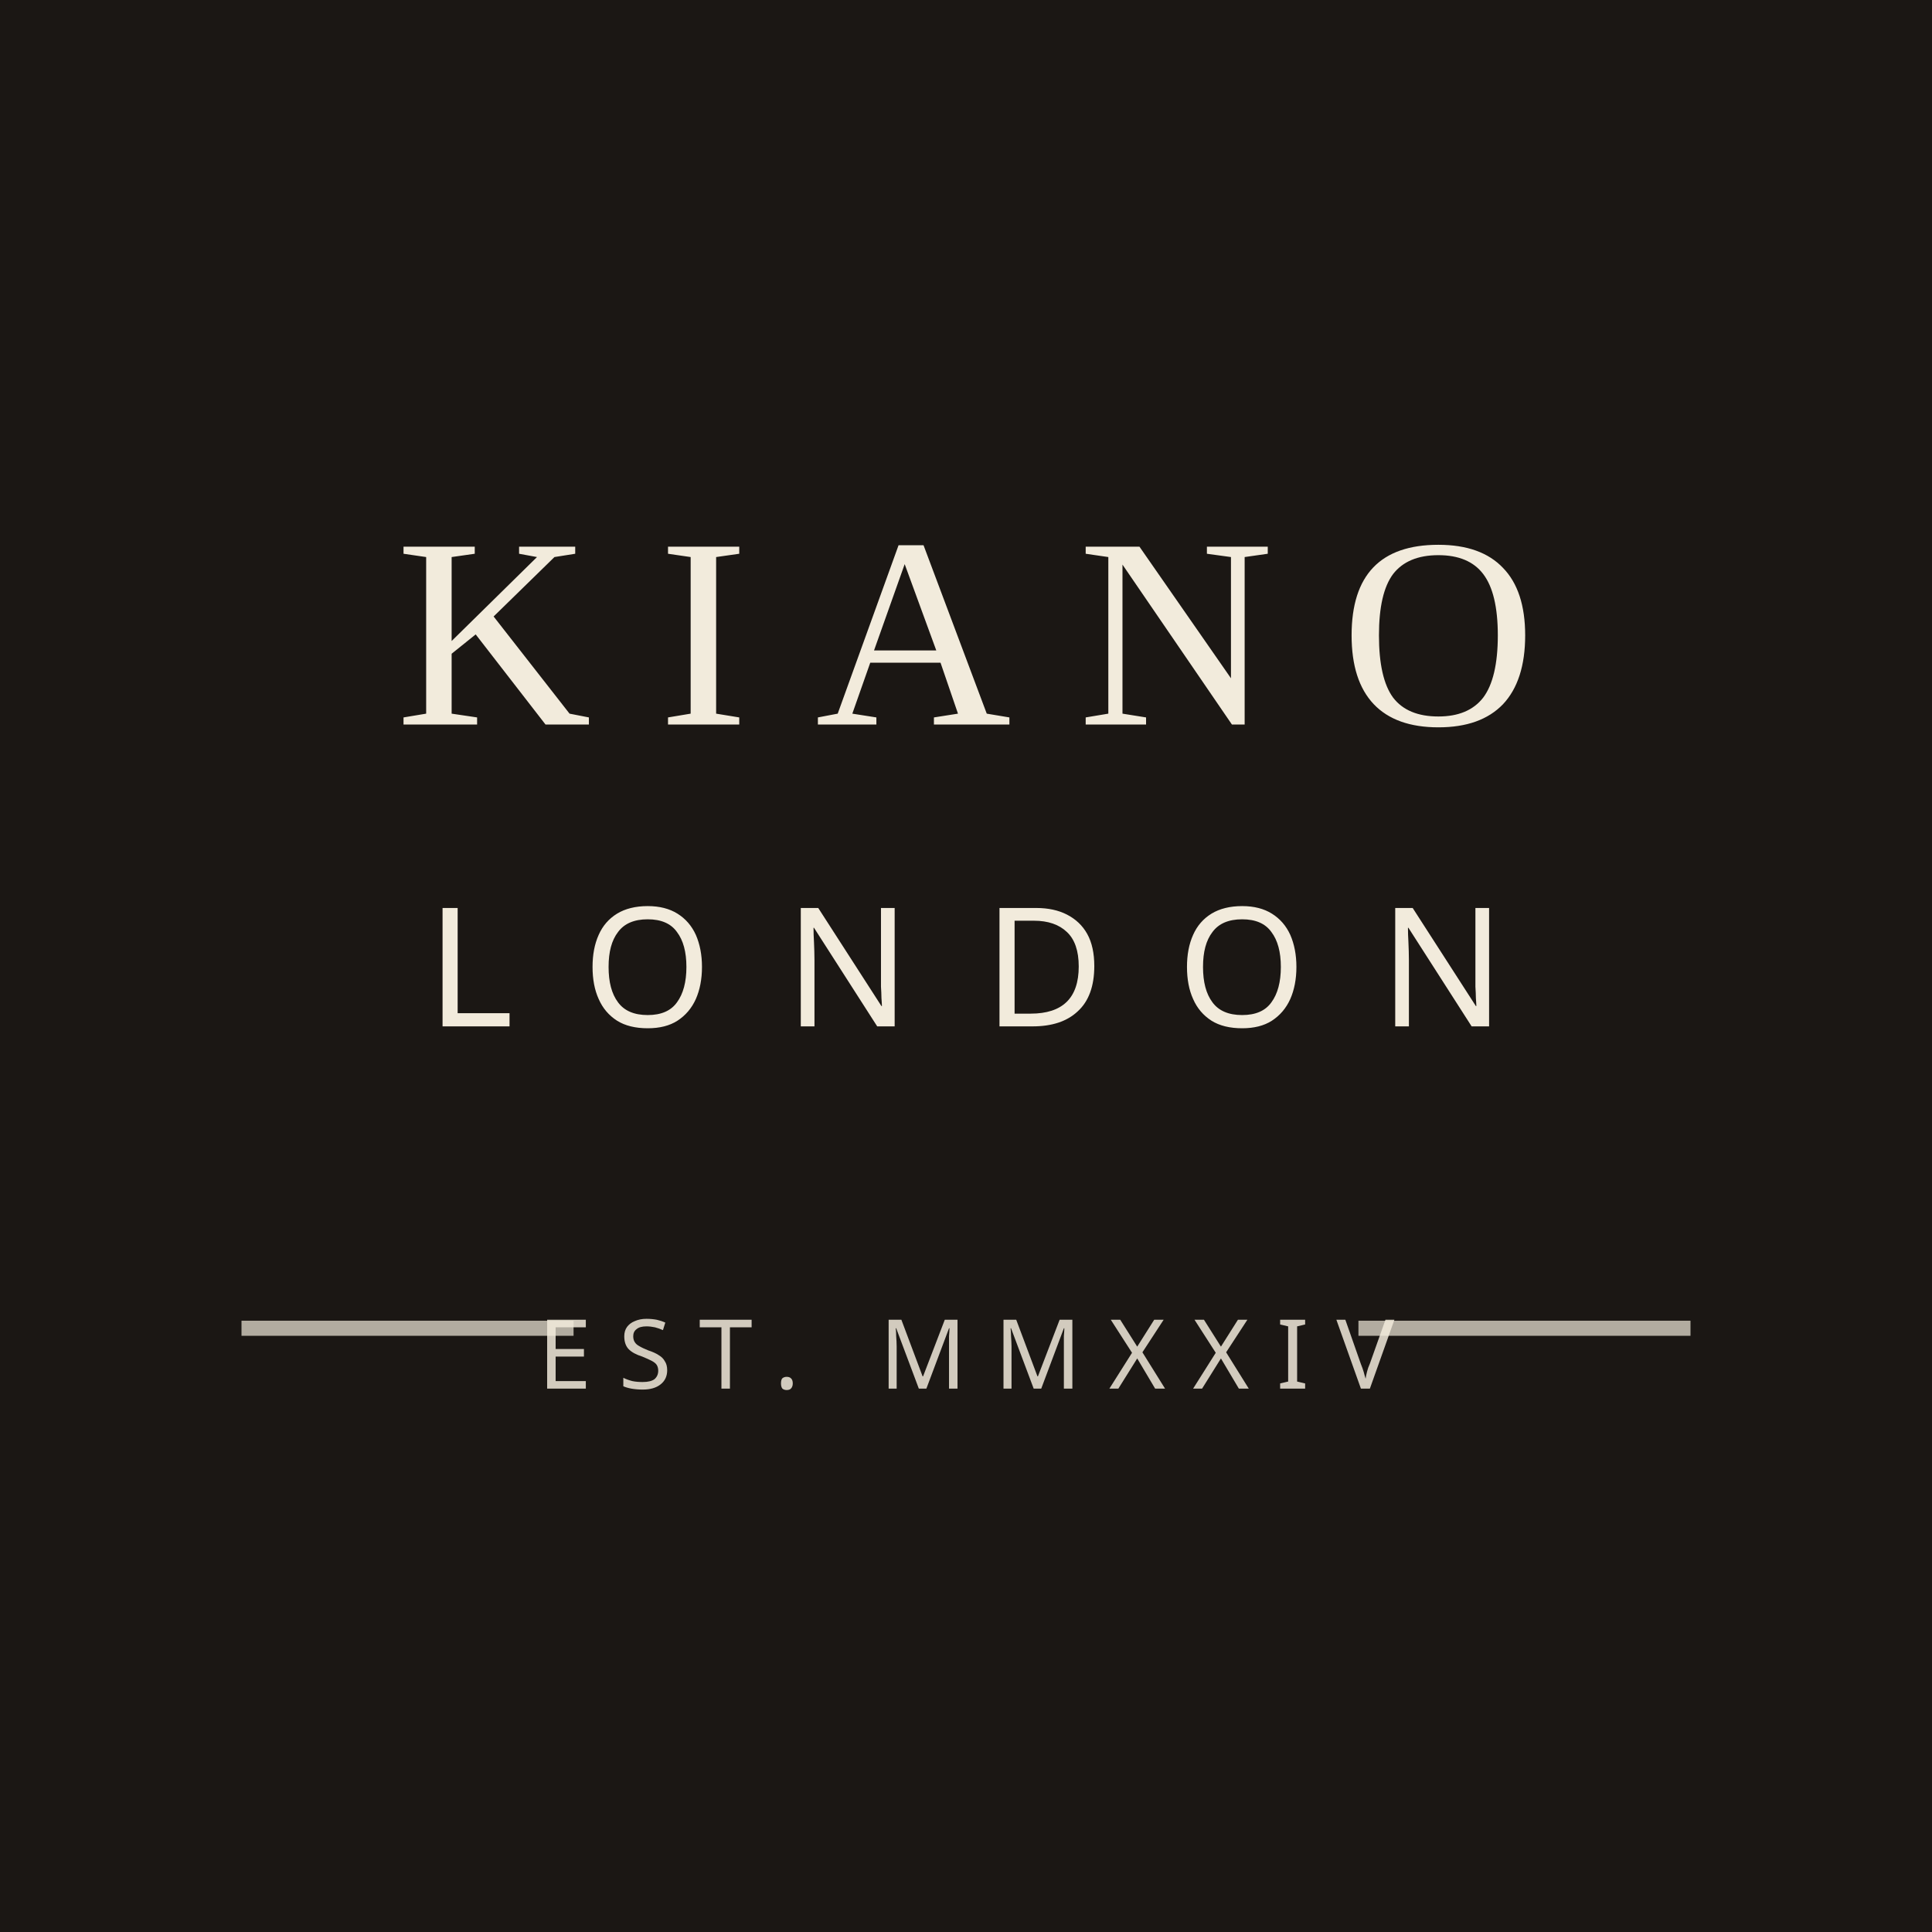
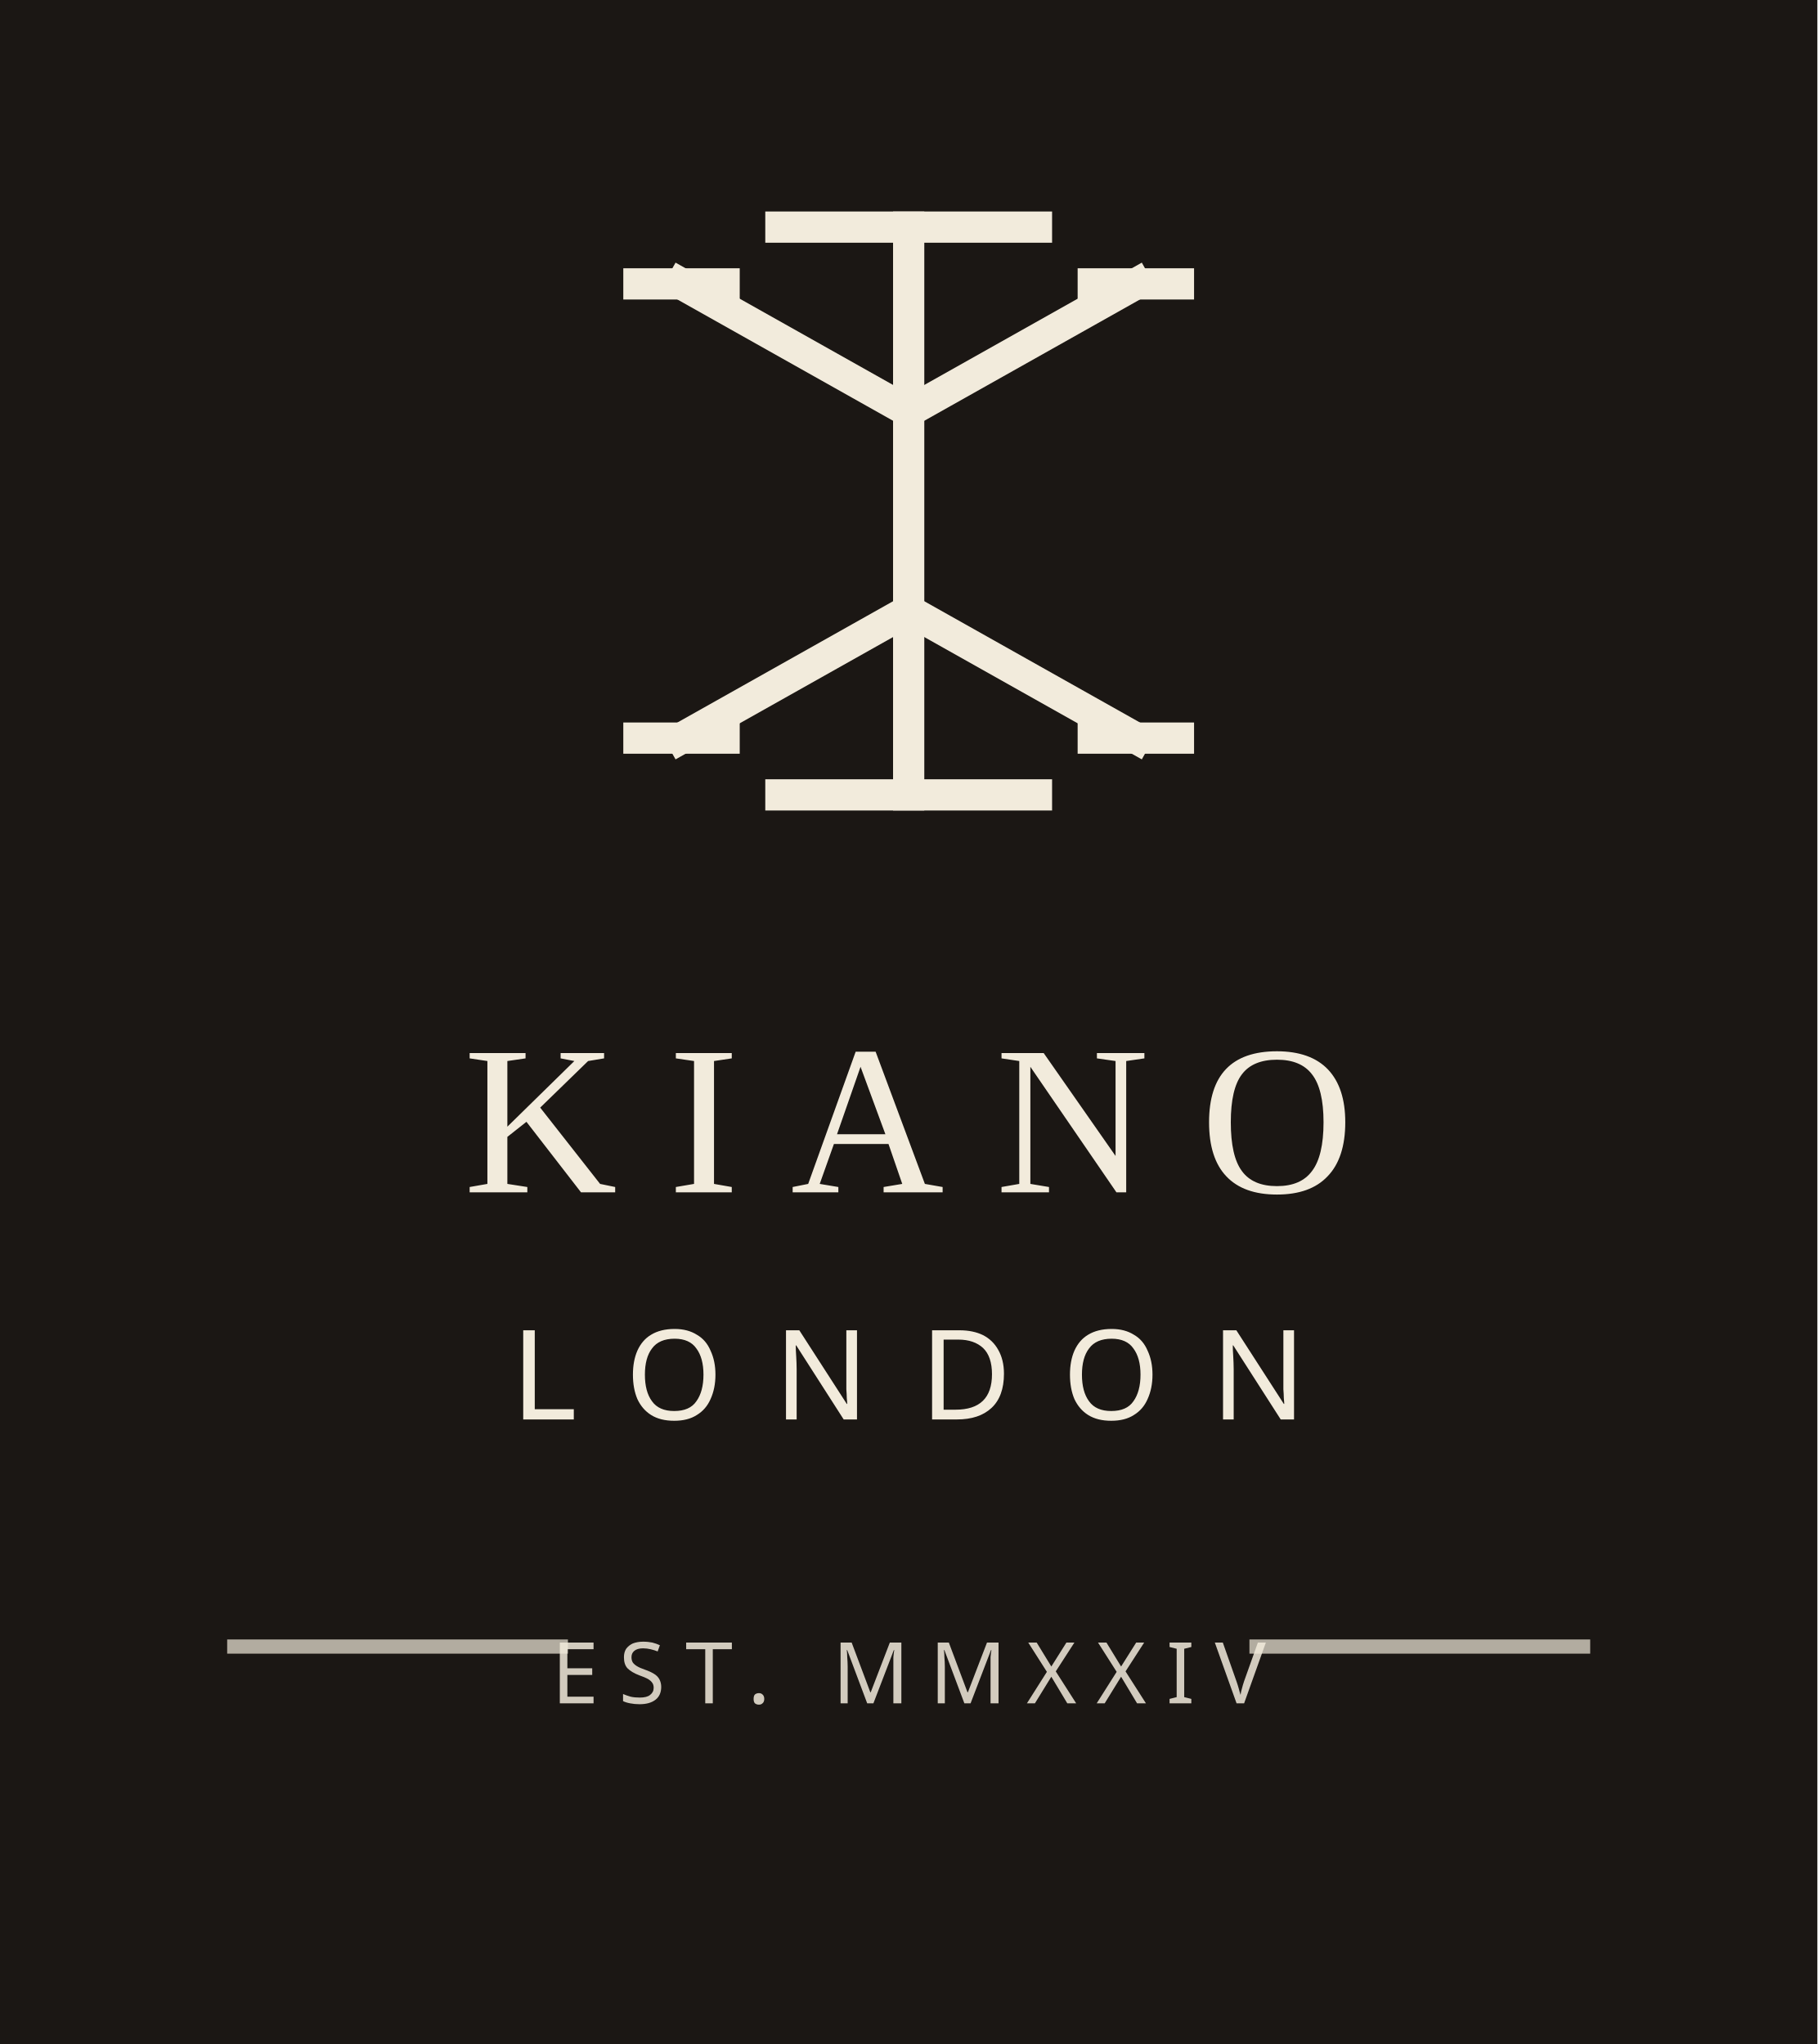
- <svg xmlns="http://www.w3.org/2000/svg" viewBox="0 0 64 64" role="img" aria-label="Kiano London">
-   <rect width="64" height="64" fill="#1B1714" />
-   <text x="32" y="24" text-anchor="middle" fill="#F2EBDC" font-family="Georgia, 'Times New Roman', serif" font-size="9" letter-spacing="2.2">KIANO</text>
-   <text x="32" y="34" text-anchor="middle" fill="#F2EBDC" font-family="ui-sans-serif, system-ui, sans-serif" font-size="5.5" letter-spacing="2.4">LONDON</text>
-   <line x1="8" y1="44" x2="19" y2="44" stroke="#F2EBDC" stroke-width="0.5" opacity="0.7" />
-   <text x="32" y="46" text-anchor="middle" fill="#F2EBDC" font-family="ui-sans-serif, system-ui, sans-serif" font-size="3.2" letter-spacing="0.9" opacity="0.85">EST. MMXXIV</text>
-   <line x1="45" y1="44" x2="56" y2="44" stroke="#F2EBDC" stroke-width="0.5" opacity="0.7" />
+ <svg xmlns="http://www.w3.org/2000/svg" viewBox="0 0 64 72" role="img" aria-label="Kiano London">
+   <rect width="64" height="72" fill="#1B1714" />
+   <g fill="none" stroke="#F2EBDC" stroke-width="1.1" stroke-linecap="square" stroke-linejoin="miter">
+     <path d="M32 8 V28" />
+     <path d="M27.5 8 H36.5" />
+     <path d="M27.5 28 H36.5" />
+     <path d="M32 14.5 L24 10" />
+     <path d="M32 14.5 L40 10" />
+     <path d="M22.5 10 H25.5" />
+     <path d="M38.5 10 H41.5" />
+     <path d="M32 21.5 L24 26" />
+     <path d="M32 21.5 L40 26" />
+     <path d="M22.5 26 H25.5" />
+     <path d="M38.5 26 H41.5" />
+   </g>
+   <text x="32" y="42" text-anchor="middle" fill="#F2EBDC" font-family="Georgia, 'Times New Roman', serif" font-size="7.5" letter-spacing="1.8">KIANO</text>
+   <text x="32" y="50" text-anchor="middle" fill="#F2EBDC" font-family="ui-sans-serif, system-ui, sans-serif" font-size="4.4" letter-spacing="1.8">LONDON</text>
+   <line x1="8" y1="58" x2="20" y2="58" stroke="#F2EBDC" stroke-width="0.5" opacity="0.7" />
+   <text x="32" y="60" text-anchor="middle" fill="#F2EBDC" font-family="ui-sans-serif, system-ui, sans-serif" font-size="3" letter-spacing="0.7" opacity="0.85">EST. MMXXIV</text>
+   <line x1="44" y1="58" x2="56" y2="58" stroke="#F2EBDC" stroke-width="0.5" opacity="0.7" />
</svg>
